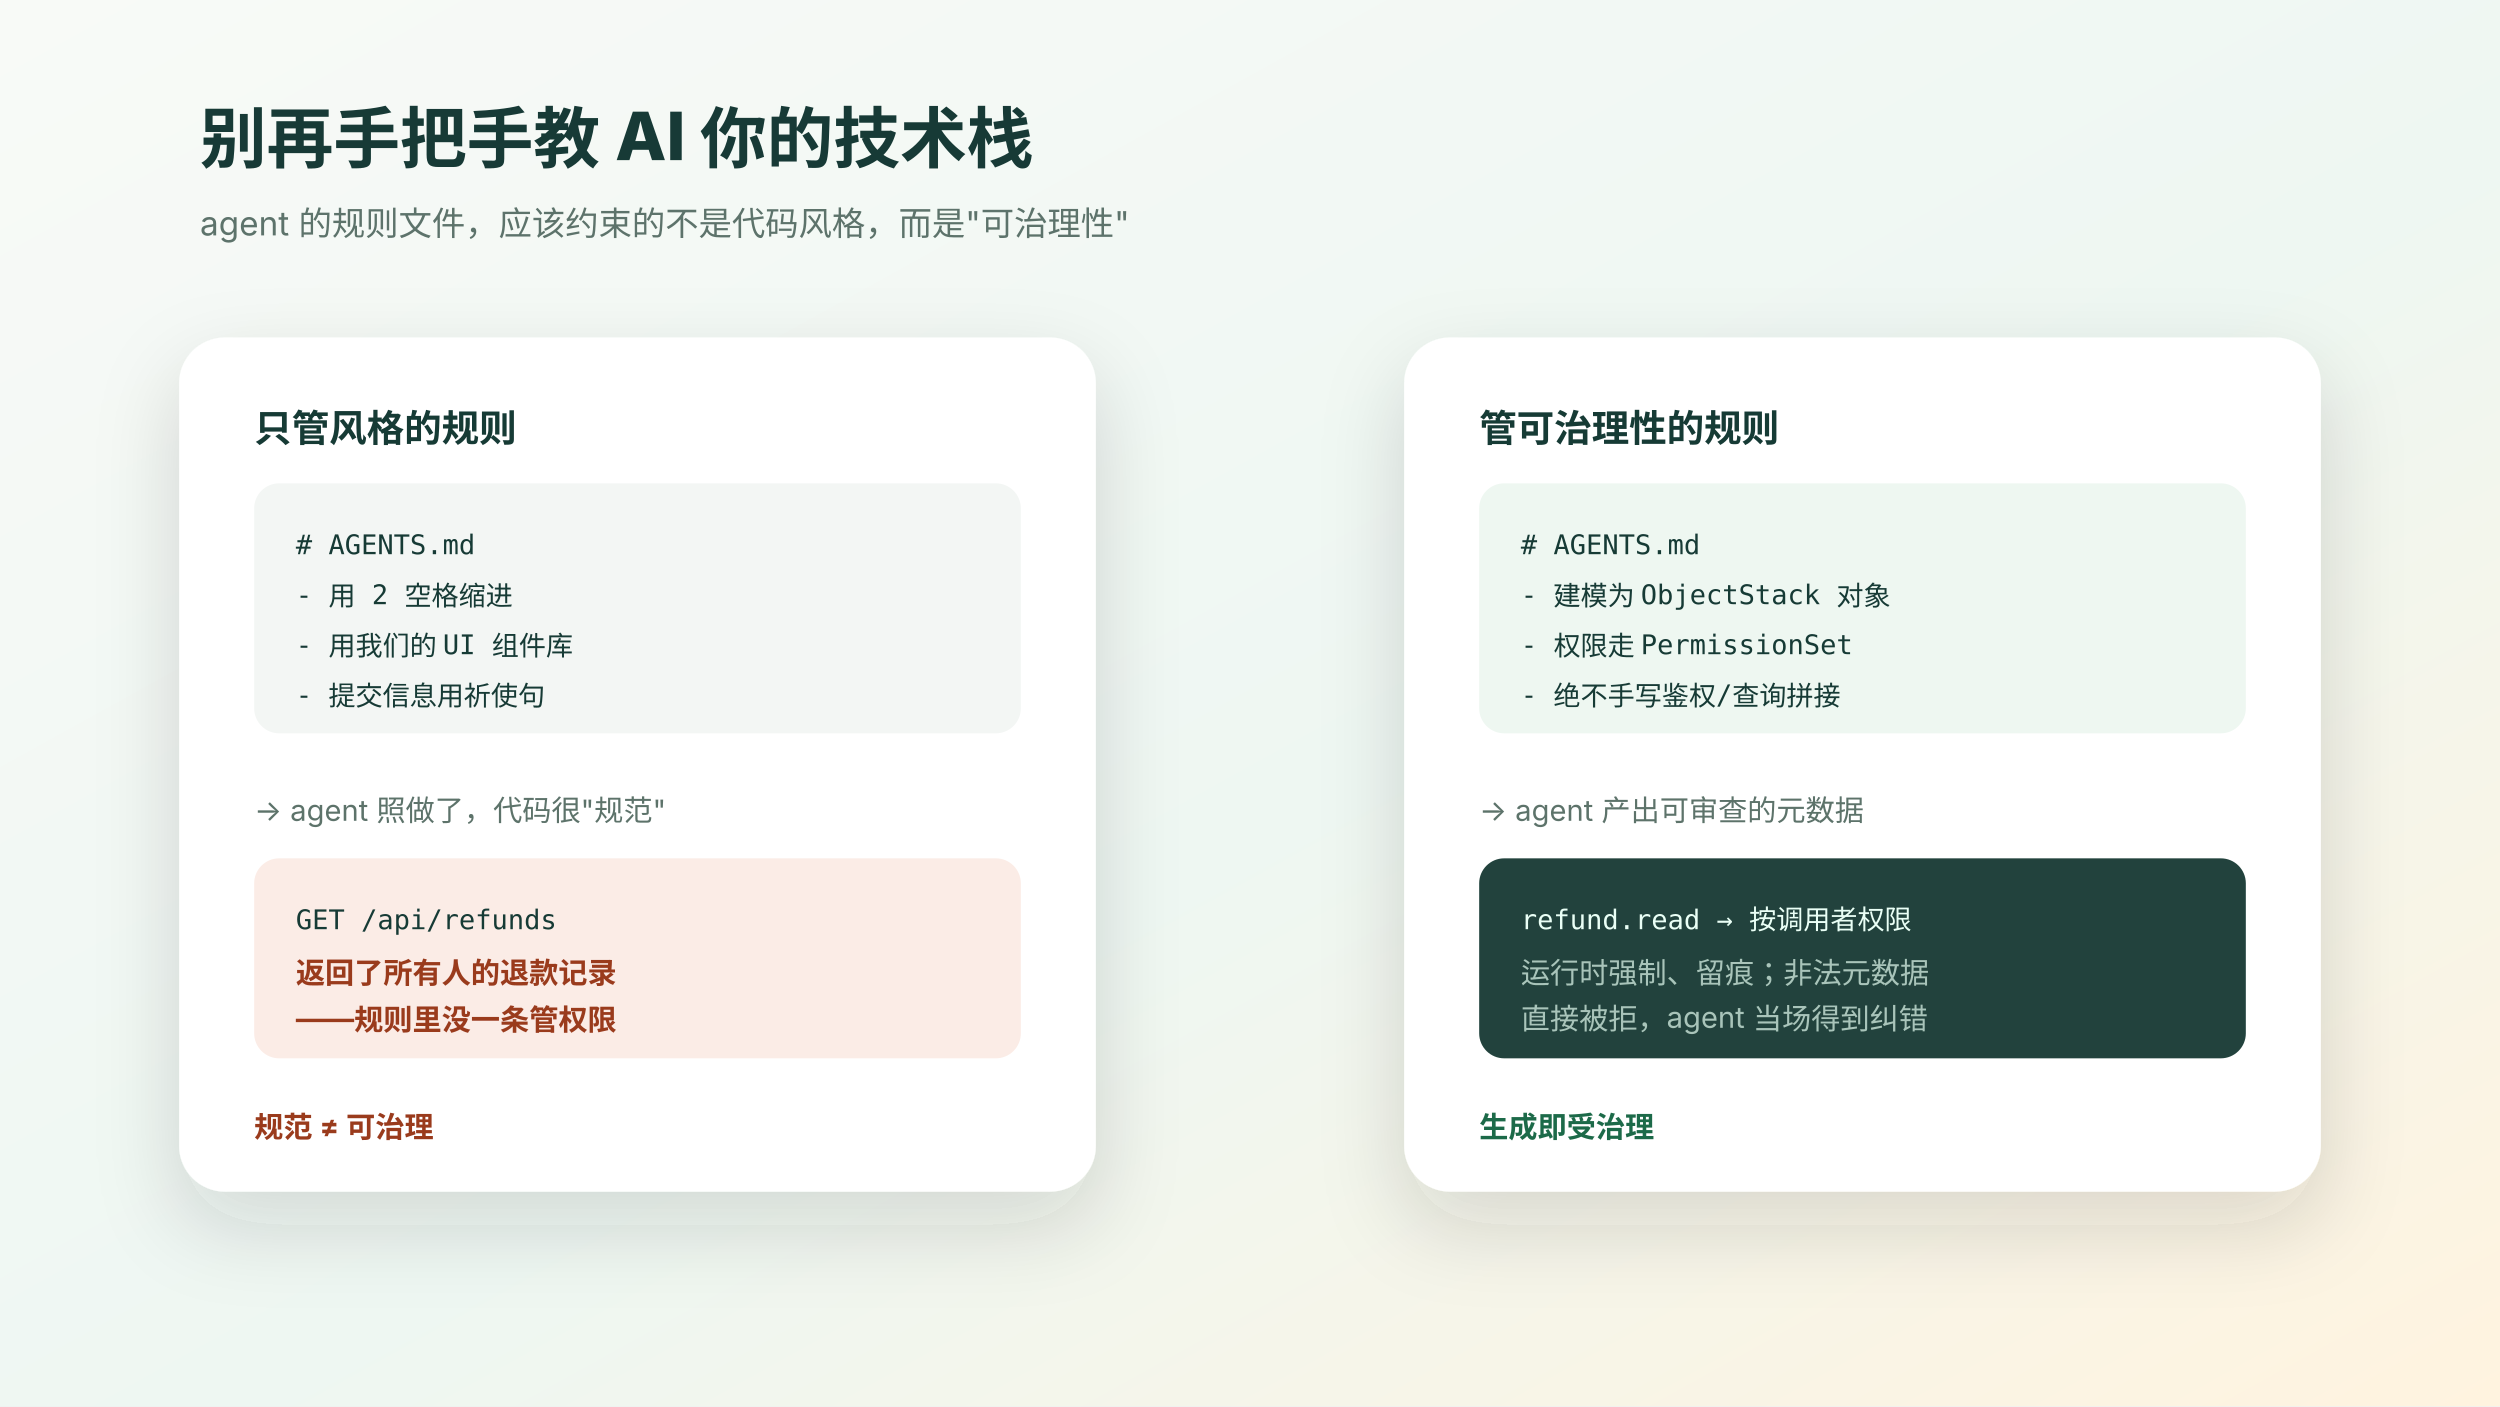
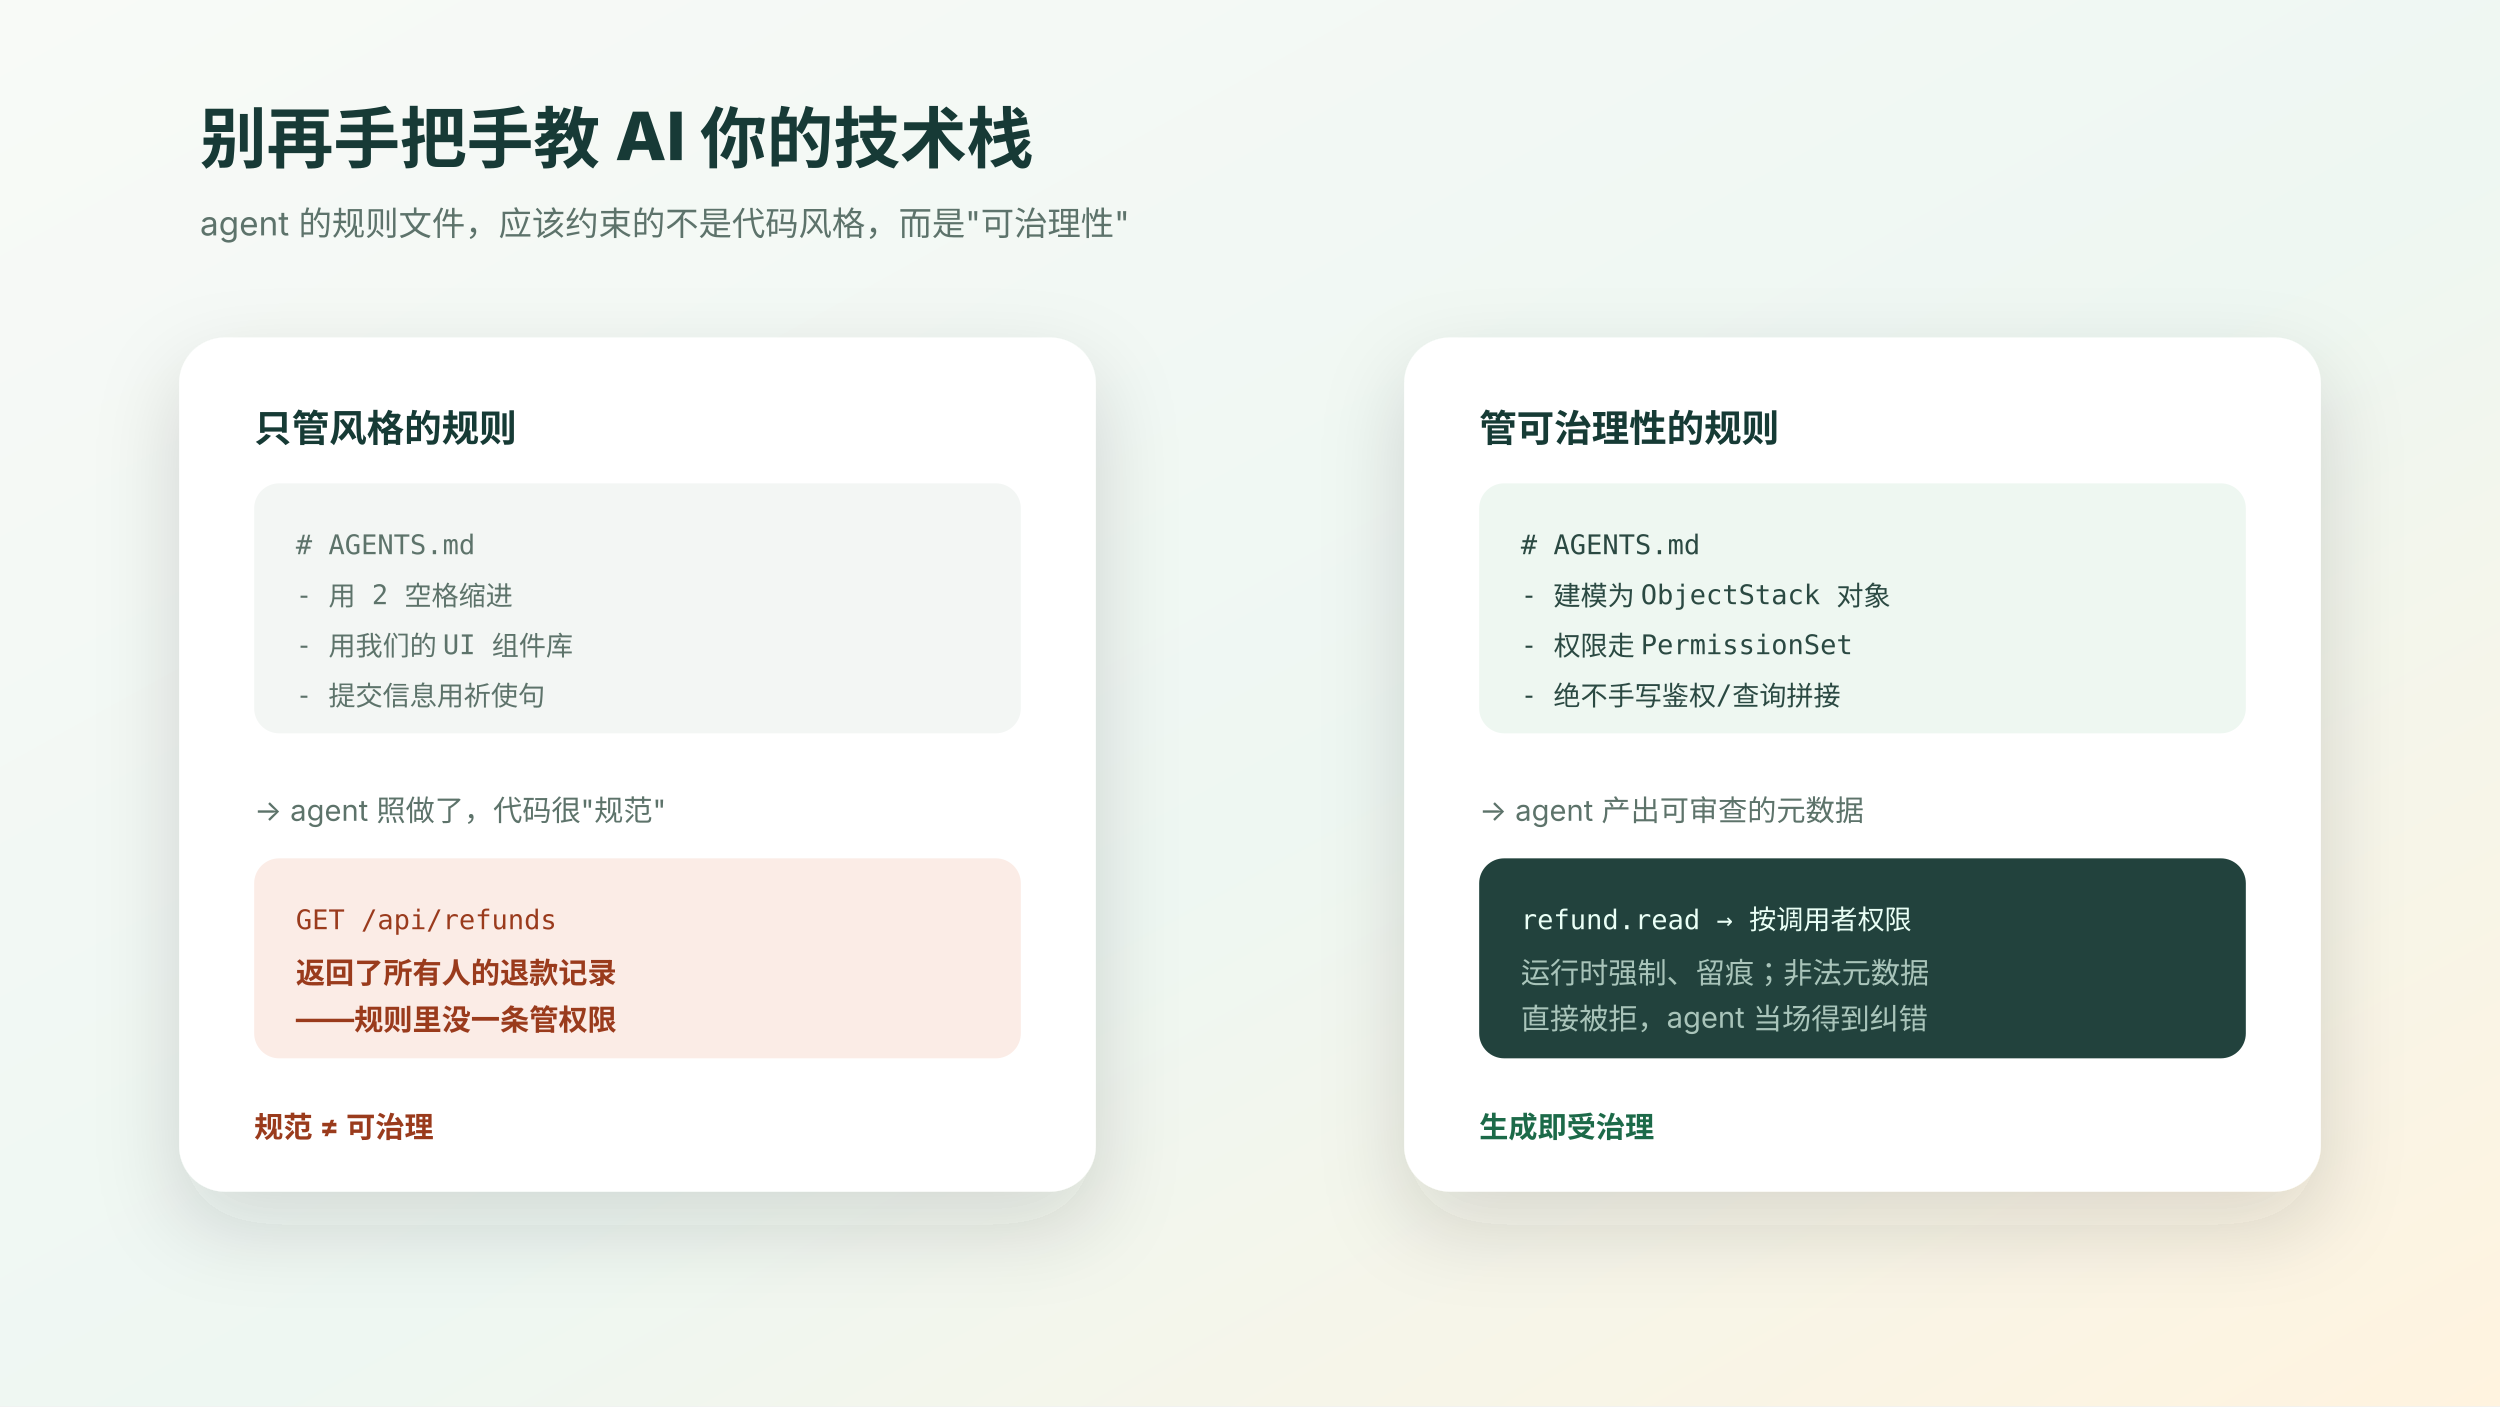
<svg xmlns="http://www.w3.org/2000/svg" viewBox="0 0 1200 675" role="img" aria-label="只管风格的 agent 规则生成会泄露的应用，管可治理性的规则生成受治理的应用">
  <defs>
    <linearGradient id="bg" x1="0" x2="1" y1="0" y2="1">
      <stop stop-color="#f8faf7" />
      <stop offset=".55" stop-color="#eef7f2" />
      <stop offset="1" stop-color="#fff3df" />
    </linearGradient>
    <filter id="shadow" x="-20%" y="-20%" width="140%" height="150%">
      <feDropShadow dx="0" dy="16" stdDeviation="20" flood-color="#24342f" flood-opacity=".15" />
    </filter>
    <style>
      text{font-family:-apple-system,BlinkMacSystemFont,"Segoe UI",sans-serif;fill:#173a36}
      .tiny{font-size:16px;fill:#5d736b}.label{font-size:18px;font-weight:720}.invert{fill:#eafff6}.soft{fill:#5d736b;font-size:14px}
      .warn{font-size:14px;font-weight:650;fill:#9a3b1f}.ok{font-size:14px;font-weight:650;fill:#1f6b4a}.mono{font-family:ui-monospace,Menlo,monospace;font-size:13px}.mono text{font-family:inherit}
    </style>
  </defs>
  <rect width="1200" height="675" fill="url(#bg)" />
  <text x="96" y="78" font-size="32" font-weight="780">别再手把手教 AI 你的技术栈</text>
  <text x="96" y="113" class="tiny">agent 的规则文件，应该约束的不是代码风格，而是"可治理性"</text>
  <g transform="translate(86 162)" filter="url(#shadow)">
    <rect width="440" height="410" rx="22" fill="#ffffff" />
    <text x="36" y="50" class="label">只管风格的规则</text>
    <g transform="translate(36 70)" class="mono" fill="#5d736b">
      <rect width="368" height="120" rx="12" fill="#f3f6f4" />
-       <text x="20" y="34"># AGENTS.md</text>
-       <text x="20" y="58">- 用 2 空格缩进</text>
-       <text x="20" y="82">- 用我们的 UI 组件库</text>
-       <text x="20" y="106">- 提交信息用祈使句</text>
+       <text x="20" y="34" style="fill:#5d736b"># AGENTS.md</text>
+       <text x="20" y="58" style="fill:#5d736b">- 用 2 空格缩进</text>
+       <text x="20" y="82" style="fill:#5d736b">- 用我们的 UI 组件库</text>
+       <text x="20" y="106" style="fill:#5d736b">- 提交信息用祈使句</text>
    </g>
    <text x="36" y="232" class="soft">→ agent 照做了，代码很"规范"</text>
    <g transform="translate(36 250)">
      <rect width="368" height="96" rx="12" fill="#fbece6" />
-       <text x="20" y="34" class="mono" fill="#9a3b1f">GET /api/refunds</text>
+       <text x="20" y="34" class="mono" style="fill:#9a3b1f">GET /api/refunds</text>
      <text x="20" y="60" class="warn">返回了所有人的退款记录</text>
      <text x="20" y="82" class="warn">——规则里没一条管权限</text>
    </g>
    <text x="36" y="384" class="warn">规范 ≠ 可治理</text>
  </g>
  <g transform="translate(674 162)" filter="url(#shadow)">
    <rect width="440" height="410" rx="22" fill="#ffffff" />
    <text x="36" y="50" class="label">管可治理性的规则</text>
    <g transform="translate(36 70)" class="mono" fill="#2c4a43">
      <rect width="368" height="120" rx="12" fill="#eef7f1" />
-       <text x="20" y="34"># AGENTS.md</text>
-       <text x="20" y="58">- 建模为 ObjectStack 对象</text>
-       <text x="20" y="82">- 权限走 PermissionSet</text>
-       <text x="20" y="106">- 绝不手写鉴权/查询拼接</text>
+       <text x="20" y="34" style="fill:#2c4a43"># AGENTS.md</text>
+       <text x="20" y="58" style="fill:#2c4a43">- 建模为 ObjectStack 对象</text>
+       <text x="20" y="82" style="fill:#2c4a43">- 权限走 PermissionSet</text>
+       <text x="20" y="106" style="fill:#2c4a43">- 绝不手写鉴权/查询拼接</text>
    </g>
    <text x="36" y="232" class="soft">→ agent 产出可审查的元数据</text>
    <g transform="translate(36 250)">
      <rect width="368" height="96" rx="12" fill="#22433d" />
      <text x="20" y="34" class="mono invert">refund.read → 按调用者权限</text>
      <text x="20" y="60" class="soft" style="fill:#a9c4ba">运行时强制、留痕；非法元数据</text>
      <text x="20" y="82" class="soft" style="fill:#a9c4ba">直接被拒，agent 当场得到纠错</text>
    </g>
    <text x="36" y="384" class="ok">生成即受治理</text>
  </g>
</svg>
